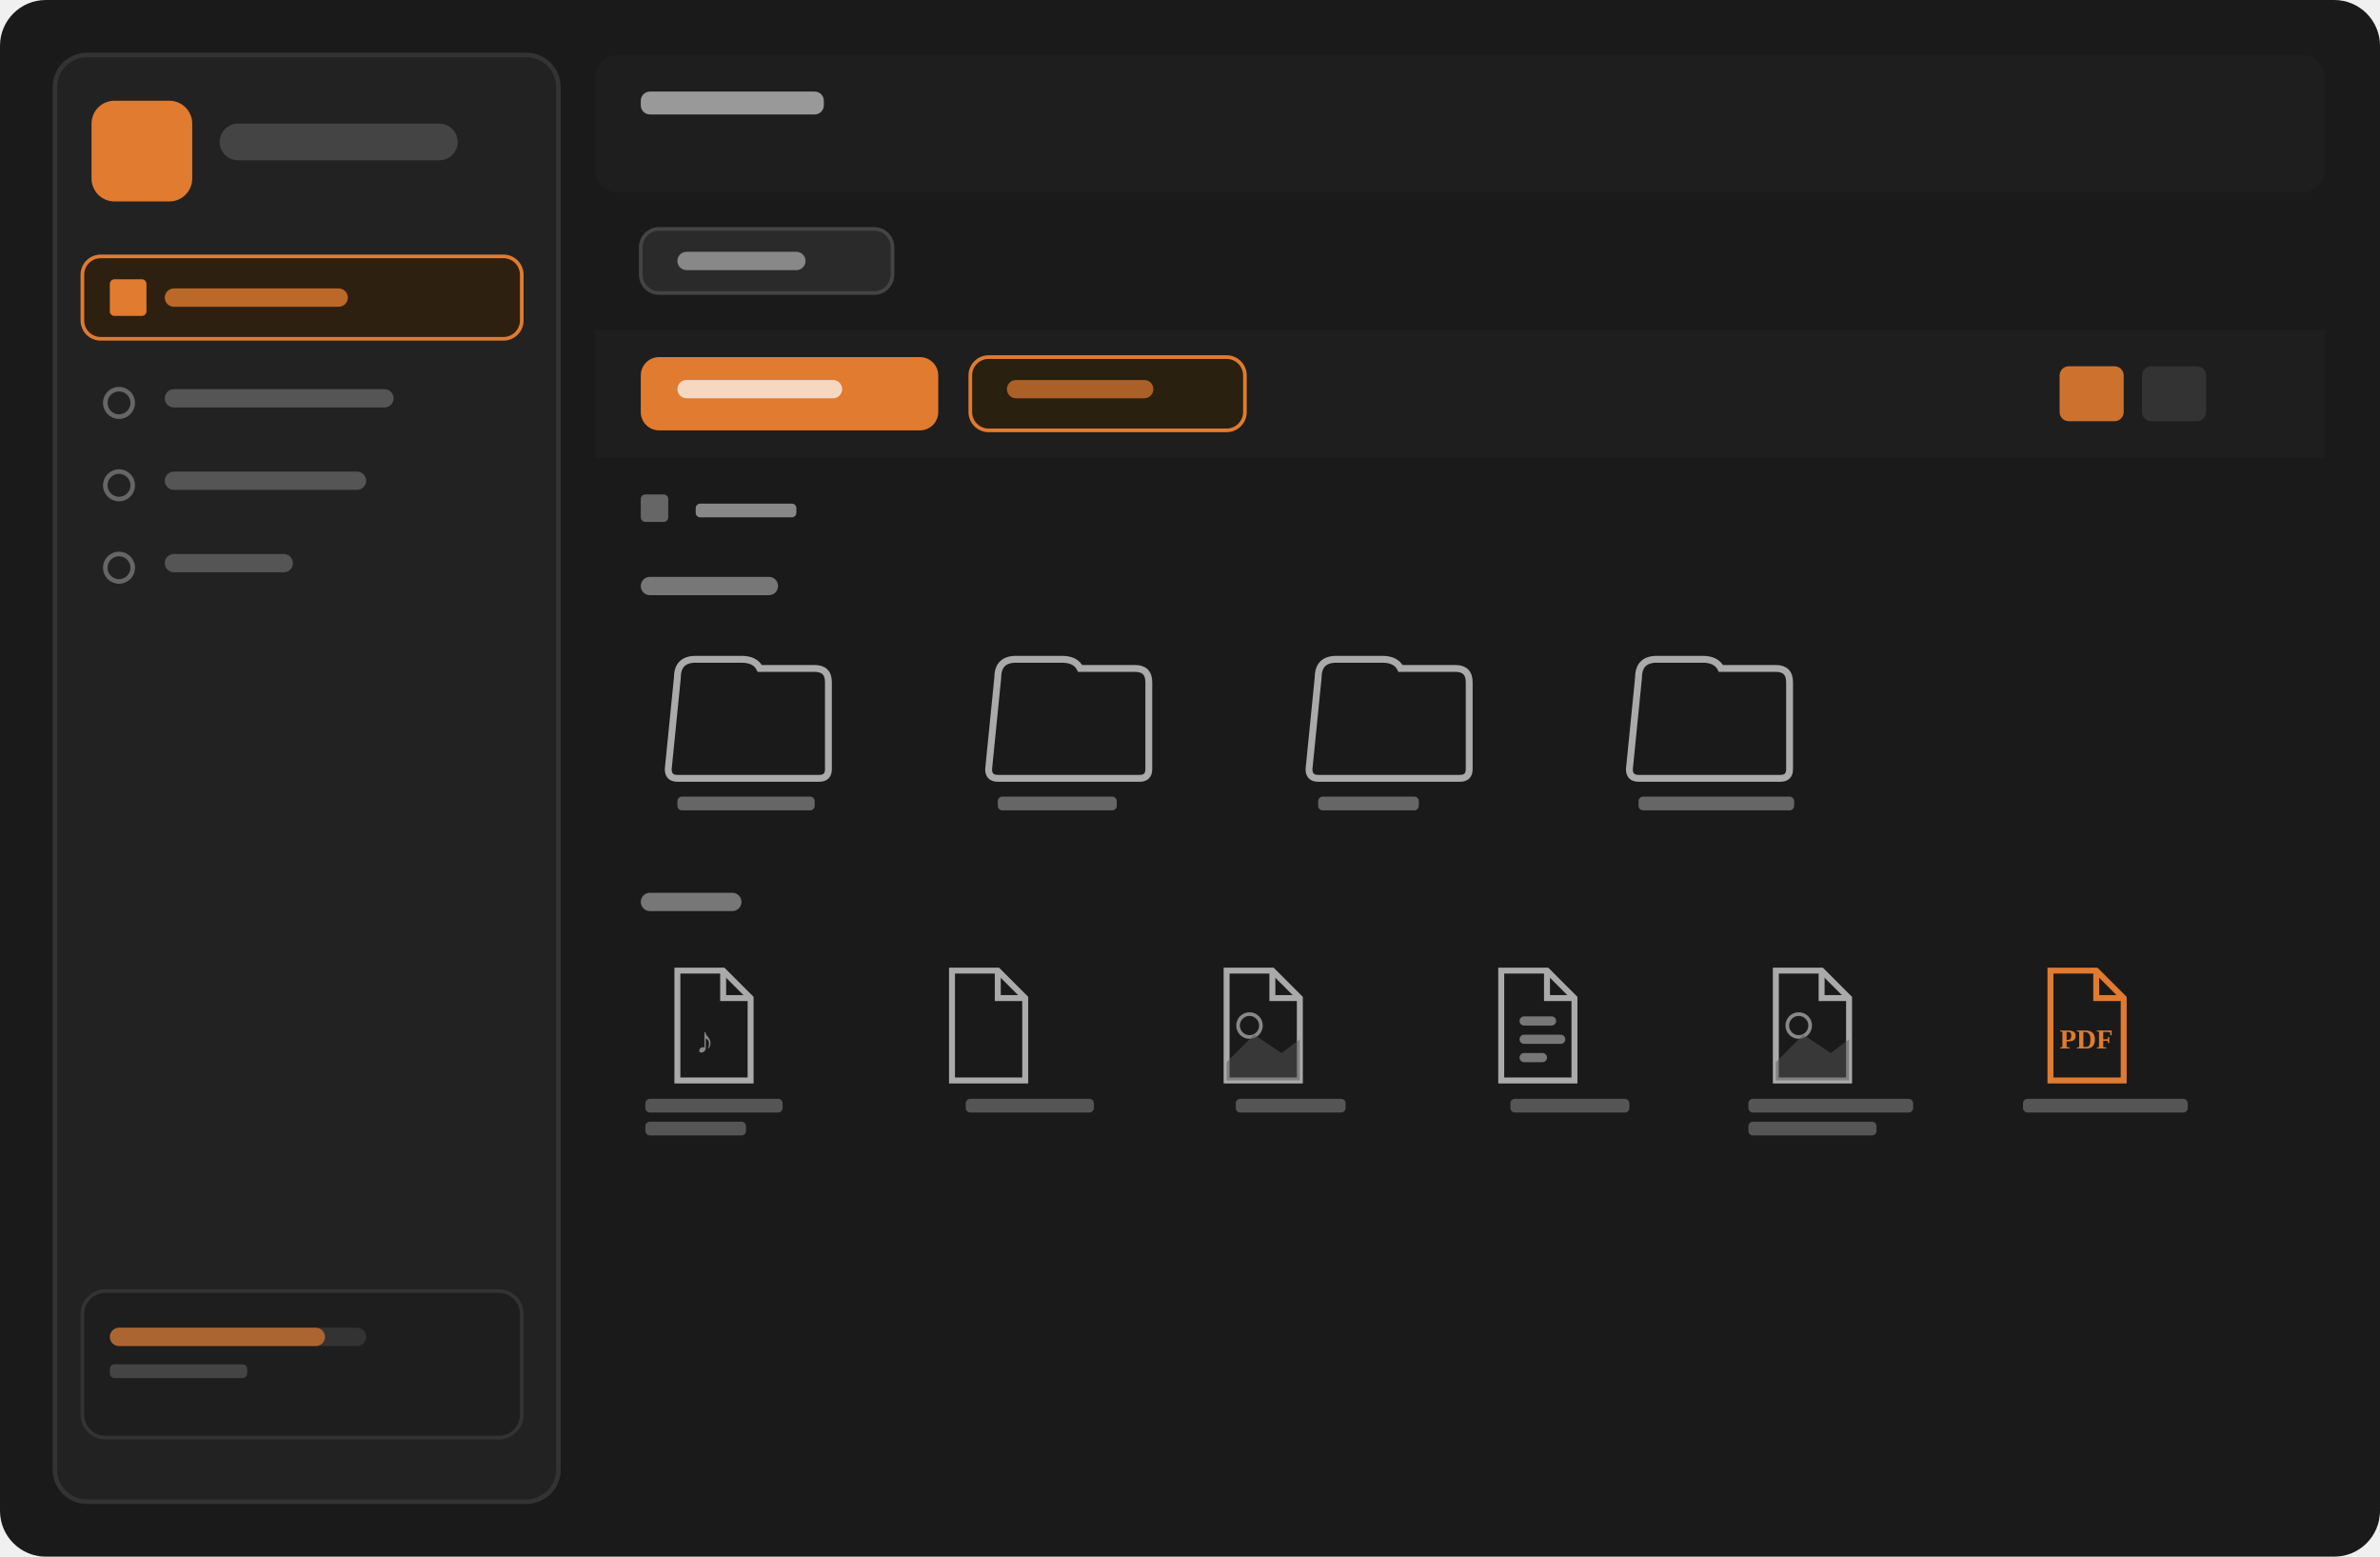
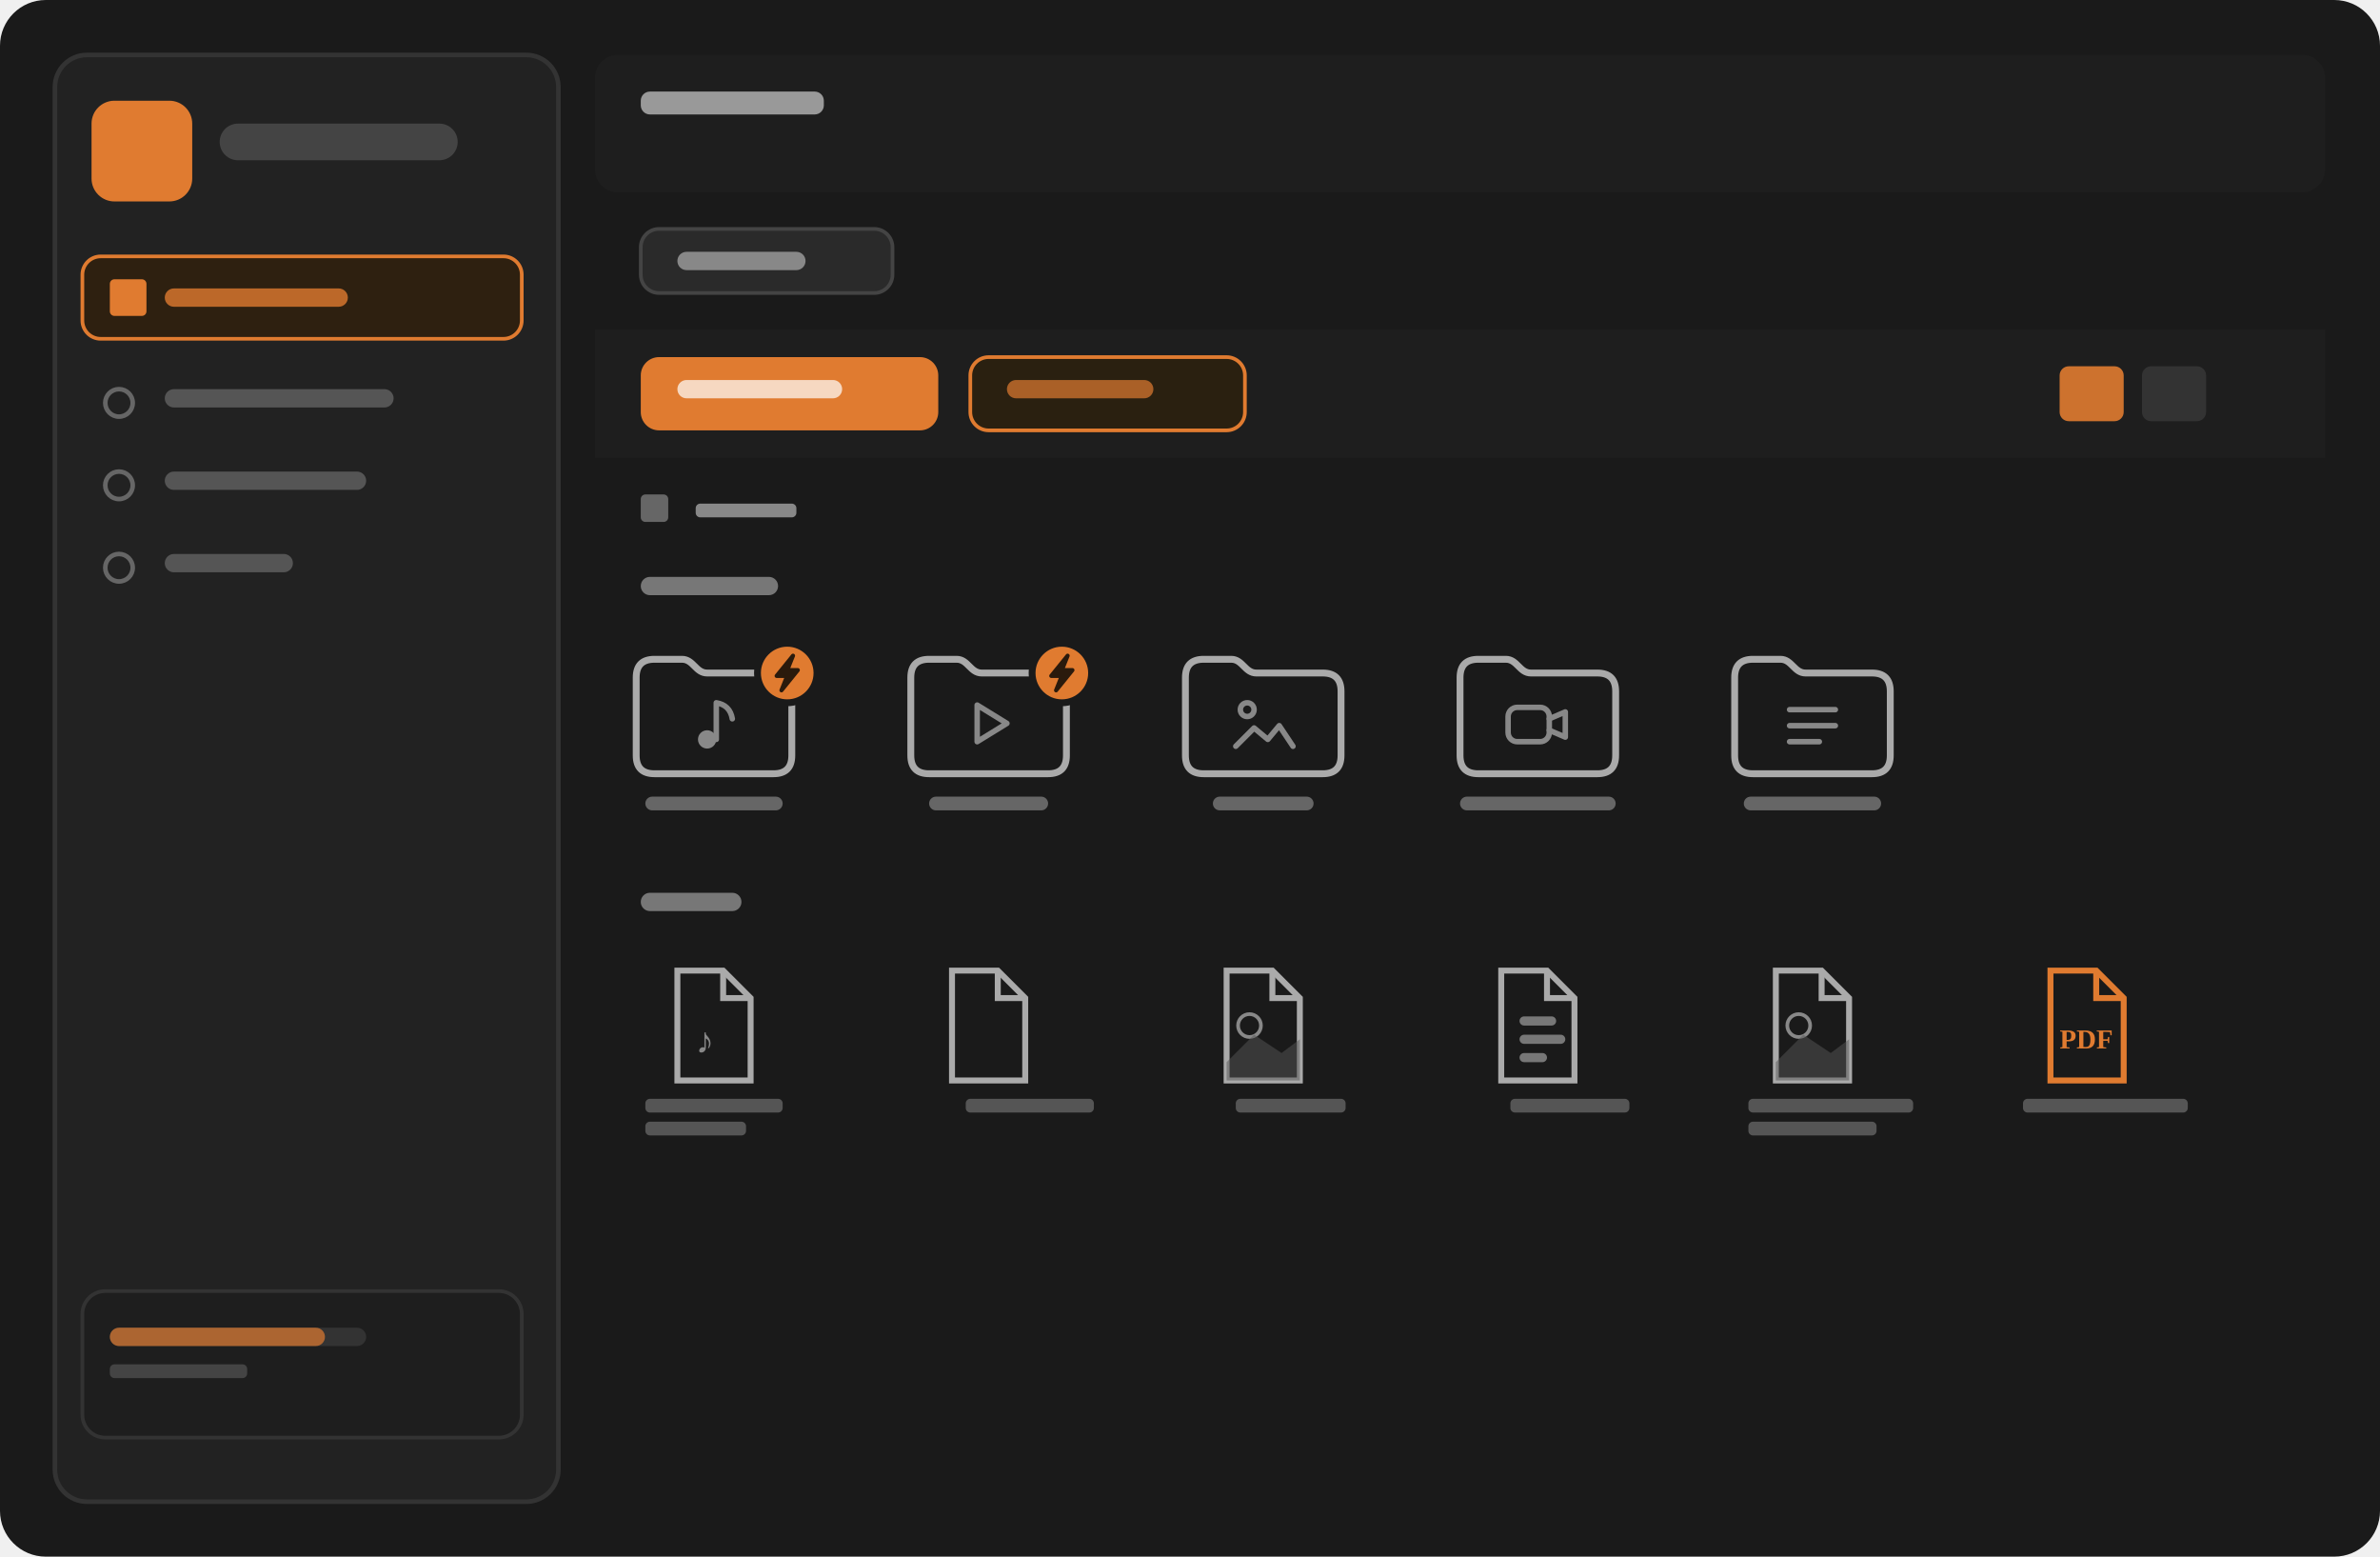
<svg xmlns="http://www.w3.org/2000/svg" viewBox="0 0 520 340" width="520" height="340">
  <rect width="520" height="340" rx="10" fill="#1a1a1a" />
  <rect x="12" y="12" width="110" height="316" rx="7" fill="#222" stroke="#333" stroke-width="1" />
  <rect x="20" y="22" width="22" height="22" rx="5" fill="#e07b30" />
  <rect x="48" y="27" width="52" height="8" rx="4" fill="#444" />
  <rect x="18" y="56" width="96" height="18" rx="4" fill="#2e2010" stroke="#e07b30" stroke-width="0.8" />
  <rect x="24" y="61" width="8" height="8" rx="1" fill="#e07b30" />
  <rect x="36" y="63" width="40" height="4" rx="2" fill="#e07b30" opacity="0.8" />
  <circle cx="26" cy="88" r="3" fill="none" stroke="#666" stroke-width="1" />
  <rect x="36" y="85" width="50" height="4" rx="2" fill="#555" />
  <circle cx="26" cy="106" r="3" fill="none" stroke="#666" stroke-width="1" />
  <rect x="36" y="103" width="44" height="4" rx="2" fill="#555" />
  <circle cx="26" cy="124" r="3" fill="none" stroke="#666" stroke-width="1" />
  <rect x="36" y="121" width="28" height="4" rx="2" fill="#555" />
  <rect x="18" y="282" width="96" height="32" rx="5" fill="#1e1e1e" stroke="#333" stroke-width="0.8" />
  <rect x="24" y="290" width="56" height="4" rx="2" fill="#333" />
  <rect x="24" y="290" width="47" height="4" rx="2" fill="#e07b30" opacity="0.7" />
  <rect x="24" y="298" width="30" height="3" rx="1" fill="#444" />
  <rect x="130" y="12" width="378" height="30" rx="5" fill="#1e1e1e" />
  <rect x="140" y="20" width="40" height="5" rx="2" fill="#999" />
  <rect x="130" y="46" width="378" height="22" fill="#1a1a1a" />
  <rect x="140" y="50" width="55" height="14" rx="4" fill="#2a2a2a" stroke="#444" stroke-width="0.8" />
  <rect x="148" y="55" width="28" height="4" rx="2" fill="#888" />
  <rect x="130" y="72" width="378" height="28" fill="#1e1e1e" />
  <rect x="140" y="78" width="65" height="16" rx="4" fill="#e07b30" />
  <rect x="148" y="83" width="36" height="4" rx="2" fill="#fff" opacity="0.7" />
  <rect x="212" y="78" width="60" height="16" rx="4" fill="#2a2010" stroke="#e07b30" stroke-width="0.8" />
  <rect x="220" y="83" width="32" height="4" rx="2" fill="#e07b30" opacity="0.7" />
  <rect x="450" y="80" width="14" height="12" rx="2" fill="#e07b30" opacity="0.9" />
  <rect x="468" y="80" width="14" height="12" rx="2" fill="#333" />
  <rect x="140" y="108" width="6" height="6" rx="1" fill="#666" />
  <rect x="152" y="110" width="22" height="3" rx="1" fill="#888" />
  <rect x="140" y="126" width="30" height="4" rx="2" fill="#777" />
-   <path d="M148,148 Q148,144 152,144 L162,144 Q165,144 166,146 L178,146 Q181,146 181,149 L181,168 Q181,170 179,170 L148,170 Q146,170 146,168 Z" fill="none" stroke="#aaa" stroke-width="1.5" />
-   <rect x="148" y="174" width="30" height="3" rx="1" fill="#666" />
-   <path d="M218,148 Q218,144 222,144 L232,144 Q235,144 236,146 L248,146 Q251,146 251,149 L251,168 Q251,170 249,170 L218,170 Q216,170 216,168 Z" fill="none" stroke="#aaa" stroke-width="1.5" />
-   <rect x="218" y="174" width="26" height="3" rx="1" fill="#666" />
-   <path d="M288,148 Q288,144 292,144 L302,144 Q305,144 306,146 L318,146 Q321,146 321,149 L321,168 Q321,170 319,170 L288,170 Q286,170 286,168 Z" fill="none" stroke="#aaa" stroke-width="1.5" />
-   <rect x="288" y="174" width="22" height="3" rx="1" fill="#666" />
-   <path d="M358,148 Q358,144 362,144 L372,144 Q375,144 376,146 L388,146 Q391,146 391,149 L391,168 Q391,170 389,170 L358,170 Q356,170 356,168 Z" fill="none" stroke="#aaa" stroke-width="1.5" />
-   <rect x="358" y="174" width="34" height="3" rx="1" fill="#666" />
+   <path d="M139,148 Q139,144 143,144 L149,144 C151.5,144 152,147 154.5,147 L169,147 Q173,147 173,151 L173,165 Q173,169 169,169 L143,169 Q139,169 139,165 Z" fill="none" stroke="#aaa" stroke-width="1.5" stroke-linejoin="round" />
+   <circle cx="154.5" cy="161.5" r="2" fill="#888" />
+   <path d="M156.5,161.5 L156.5,153.5 Q159.5,154 160,157" fill="none" stroke="#888" stroke-width="1.2" stroke-linecap="round" stroke-linejoin="round" />
+   <rect x="141" y="174" width="30" height="3" rx="1.5" fill="#666" />
+   <circle cx="172" cy="147" r="6.5" fill="#e07b30" stroke="#1a1a1a" stroke-width="1.5" />
+   <path d="M173.26,143.22 L169.69,147.63 L172.00,147.63 L170.74,150.78 L174.31,146.37 L172.00,146.37 Z" fill="#2a1a0c" stroke="#2a1a0c" stroke-width="0.9" stroke-linejoin="round" />
+   <path d="M199,148 Q199,144 203,144 L209,144 C211.5,144 212,147 214.5,147 L229,147 Q233,147 233,151 L233,165 Q233,169 229,169 L203,169 Q199,169 199,165 Z" fill="none" stroke="#aaa" stroke-width="1.5" stroke-linejoin="round" />
+   <path d="M213.5,154 L213.5,162 L220,158 Z" fill="none" stroke="#888" stroke-width="1.2" stroke-linecap="round" stroke-linejoin="round" />
+   <rect x="203" y="174" width="26" height="3" rx="1.5" fill="#666" />
+   <circle cx="232" cy="147" r="6.5" fill="#e07b30" stroke="#1a1a1a" stroke-width="1.5" />
+   <path d="M233.26,143.22 L229.69,147.63 L232.00,147.63 L230.74,150.78 L234.31,146.37 L232.00,146.37 Z" fill="#2a1a0c" stroke="#2a1a0c" stroke-width="0.9" stroke-linejoin="round" />
+   <path d="M259,148 Q259,144 263,144 L269,144 C271.5,144 272,147 274.5,147 L289,147 Q293,147 293,151 L293,165 Q293,169 289,169 L263,169 Q259,169 259,165 Z" fill="none" stroke="#aaa" stroke-width="1.5" stroke-linejoin="round" />
+   <circle cx="272.5" cy="155" r="1.5" fill="none" stroke="#888" stroke-width="1.2" stroke-linecap="round" stroke-linejoin="round" />
+   <path d="M270,163 L274,159 L277,161.5 L279.5,158.5 L282.5,163" fill="none" stroke="#888" stroke-width="1.2" stroke-linecap="round" stroke-linejoin="round" />
+   <rect x="265" y="174" width="22" height="3" rx="1.5" fill="#666" />
+   <path d="M319,148 Q319,144 323,144 L329,144 C331.5,144 332,147 334.5,147 L349,147 Q353,147 353,151 L353,165 Q353,169 349,169 L323,169 Q319,169 319,165 Z" fill="none" stroke="#aaa" stroke-width="1.5" stroke-linejoin="round" />
+   <rect x="329.5" y="154.5" width="9" height="7.5" rx="2" fill="none" stroke="#888" stroke-width="1.2" stroke-linecap="round" stroke-linejoin="round" />
+   <path d="M338.5,157 L342,155.5 L342,161 L338.5,159.5" fill="none" stroke="#888" stroke-width="1.2" stroke-linecap="round" stroke-linejoin="round" />
+   <rect x="319" y="174" width="34" height="3" rx="1.5" fill="#666" />
+   <path d="M379,148 Q379,144 383,144 L389,144 C391.5,144 392,147 394.5,147 L409,147 Q413,147 413,151 L413,165 Q413,169 409,169 L383,169 Q379,169 379,165 Z" fill="none" stroke="#aaa" stroke-width="1.5" stroke-linejoin="round" />
+   <path d="M391,155 L401,155" fill="none" stroke="#888" stroke-width="1.2" stroke-linecap="round" stroke-linejoin="round" />
+   <path d="M391,158.5 L401,158.5" fill="none" stroke="#888" stroke-width="1.2" stroke-linecap="round" stroke-linejoin="round" />
+   <path d="M391,162 L397.5,162" fill="none" stroke="#888" stroke-width="1.2" stroke-linecap="round" stroke-linejoin="round" />
+   <rect x="381" y="174" width="30" height="3" rx="1.5" fill="#666" />
  <rect x="140" y="195" width="22" height="4" rx="2" fill="#777" />
  <path d="M148,212 L158,212 L164,218 L164,236 L148,236 Z" fill="none" stroke="#aaa" stroke-width="1.3" />
  <path d="M158,212 L158,218 L164,218" fill="none" stroke="#aaa" stroke-width="1.3" />
  <text x="152" y="230" font-size="8" fill="#888">♪</text>
  <rect x="141" y="240" width="30" height="3" rx="1" fill="#555" />
  <rect x="141" y="245" width="22" height="3" rx="1" fill="#555" />
  <path d="M208,212 L218,212 L224,218 L224,236 L208,236 Z" fill="none" stroke="#aaa" stroke-width="1.3" />
  <path d="M218,212 L218,218 L224,218" fill="none" stroke="#aaa" stroke-width="1.3" />
  <rect x="211" y="240" width="28" height="3" rx="1" fill="#555" />
  <path d="M268,212 L278,212 L284,218 L284,236 L268,236 Z" fill="none" stroke="#aaa" stroke-width="1.3" />
  <path d="M278,212 L278,218 L284,218" fill="none" stroke="#aaa" stroke-width="1.3" />
  <circle cx="273" cy="224" r="2.5" fill="none" stroke="#888" stroke-width="0.8" />
  <path d="M268,232 L274,226 L280,230 L284,227 L284,236 L268,236 Z" fill="#555" opacity="0.5" />
  <rect x="270" y="240" width="24" height="3" rx="1" fill="#555" />
  <path d="M328,212 L338,212 L344,218 L344,236 L328,236 Z" fill="none" stroke="#aaa" stroke-width="1.3" />
  <path d="M338,212 L338,218 L344,218" fill="none" stroke="#aaa" stroke-width="1.3" />
  <rect x="332" y="222" width="8" height="2" rx="1" fill="#777" />
  <rect x="332" y="226" width="10" height="2" rx="1" fill="#777" />
  <rect x="332" y="230" width="6" height="2" rx="1" fill="#777" />
  <rect x="330" y="240" width="26" height="3" rx="1" fill="#555" />
  <path d="M388,212 L398,212 L404,218 L404,236 L388,236 Z" fill="none" stroke="#aaa" stroke-width="1.3" />
  <path d="M398,212 L398,218 L404,218" fill="none" stroke="#aaa" stroke-width="1.3" />
  <circle cx="393" cy="224" r="2.5" fill="none" stroke="#888" stroke-width="0.8" />
  <path d="M388,232 L394,226 L400,230 L404,227 L404,236 L388,236 Z" fill="#555" opacity="0.5" />
  <rect x="382" y="240" width="36" height="3" rx="1" fill="#555" />
  <rect x="382" y="245" width="28" height="3" rx="1" fill="#555" />
  <path d="M448,212 L458,212 L464,218 L464,236 L448,236 Z" fill="none" stroke="#e07b30" stroke-width="1.3" />
  <path d="M458,212 L458,218 L464,218" fill="none" stroke="#e07b30" stroke-width="1.3" />
  <text x="450" y="229" font-size="6" fill="#e07b30" font-weight="bold">PDF</text>
  <rect x="442" y="240" width="36" height="3" rx="1" fill="#555" />
</svg>
